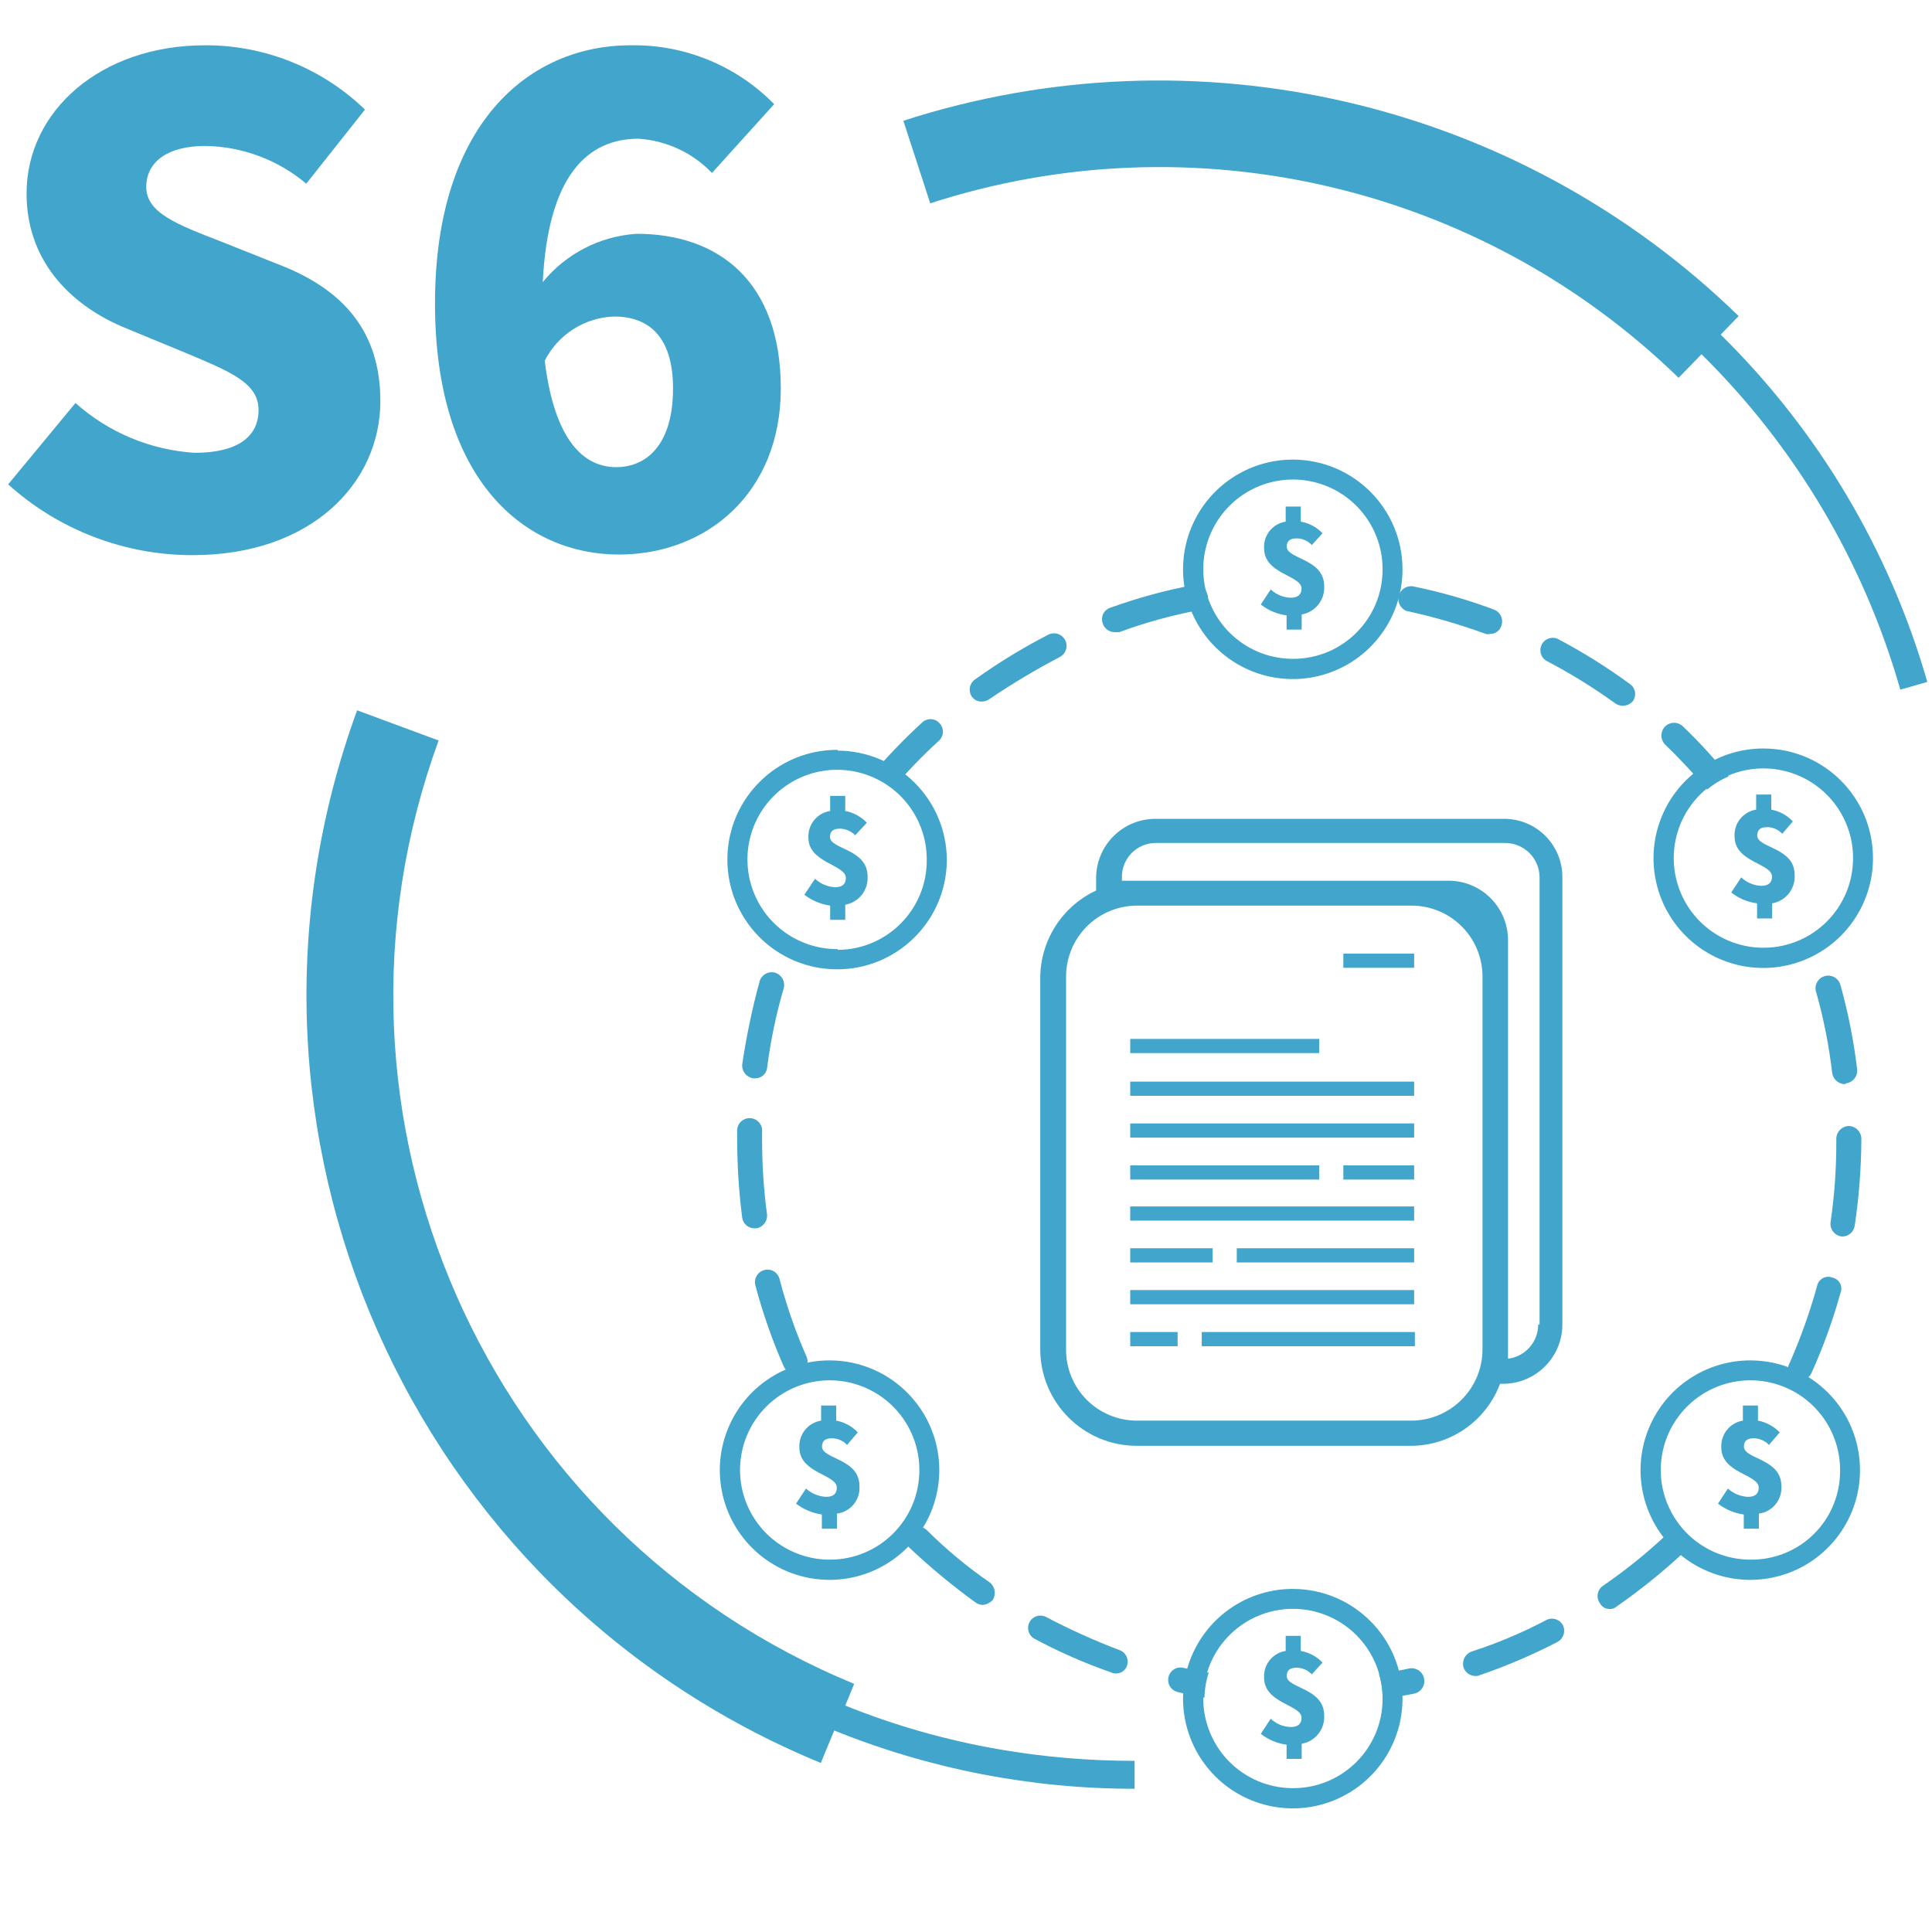
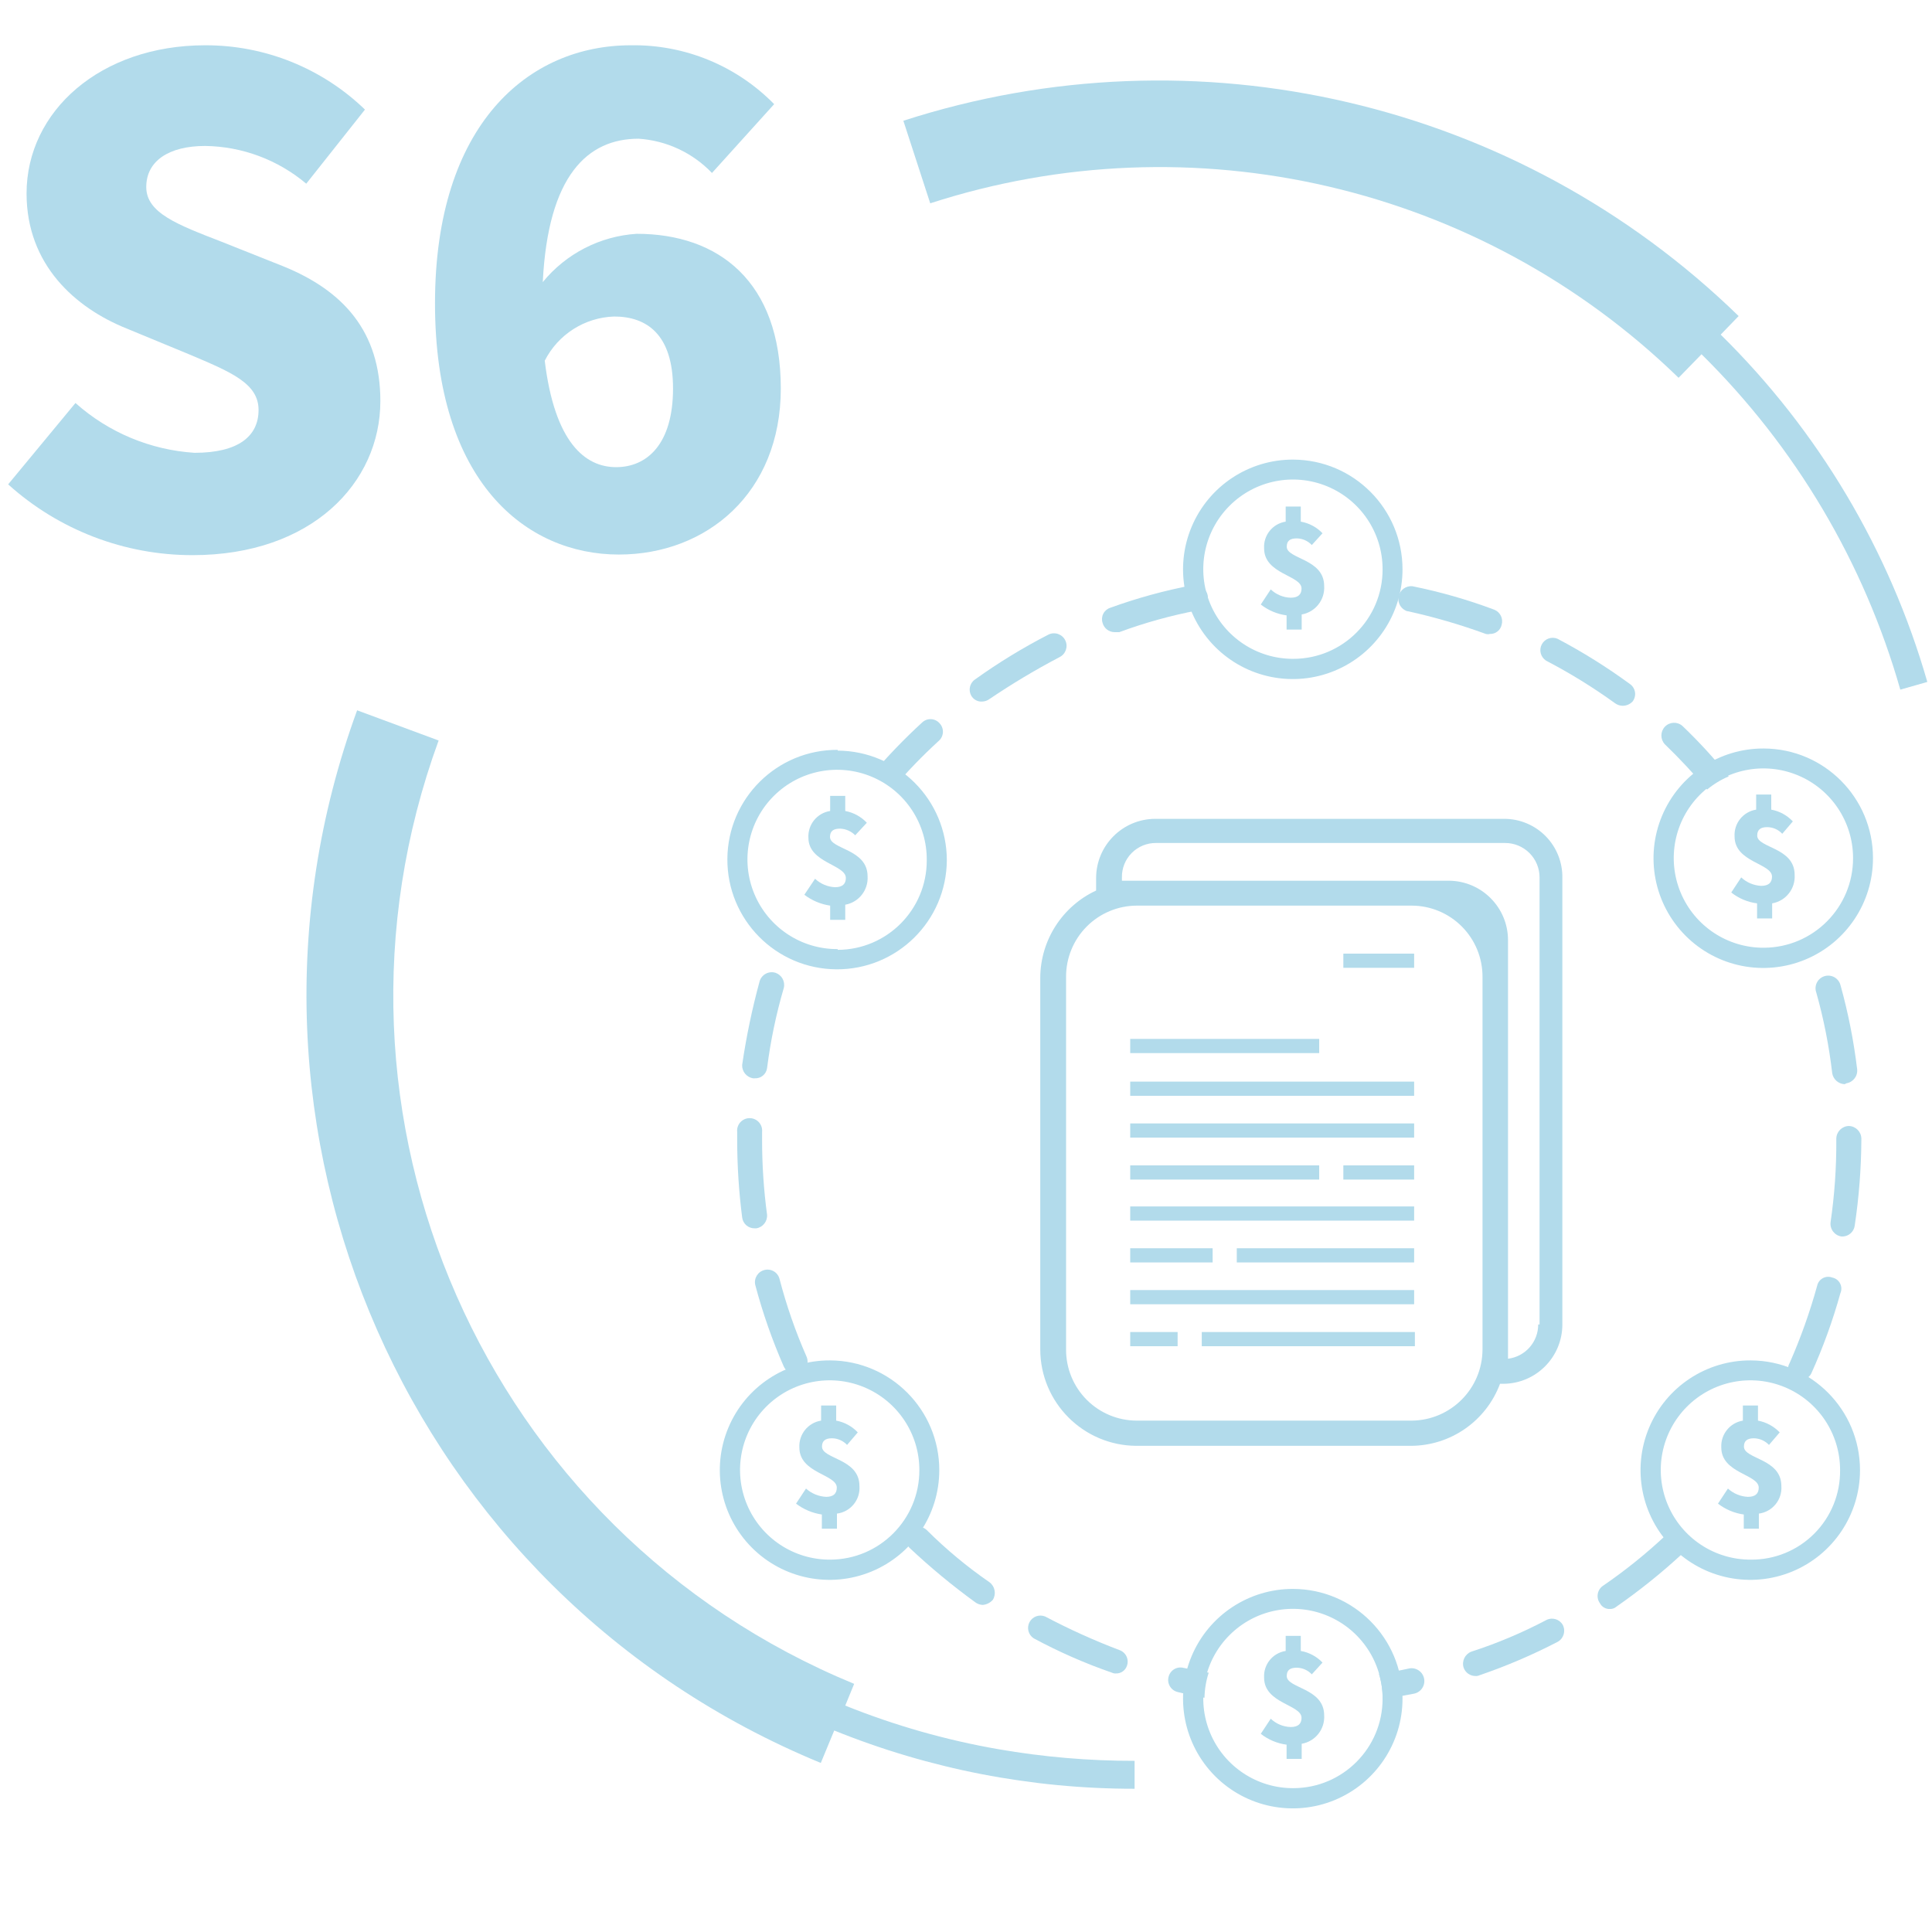
<svg xmlns="http://www.w3.org/2000/svg" viewBox="0 0 128 128">
  <defs>
    <style>
- 			.cls-1{fill:#42a5cc;}
+ 			.cls-1{fill:#B2DBEB;}
		</style>
  </defs>
  <g id="botones_light" data-name="botones light">
    <g id="ico_s6">
      <path class="cls-1" d="M.54,32.09,5,26.7A13.11,13.11,0,0,0,12.89,30c2.89,0,4.24-1.09,4.24-2.84s-1.79-2.5-4.59-3.68L8.38,21.76C5,20.4,1.76,17.55,1.76,12.82,1.76,7.35,6.67,3,13.59,3A15.17,15.17,0,0,1,24.18,7.26l-3.89,4.91a10.61,10.61,0,0,0-6.7-2.5c-2.41,0-3.9,1-3.9,2.72s2.06,2.49,5,3.63l4.07,1.62c4,1.62,6.44,4.34,6.44,8.93,0,5.43-4.56,10.21-12.44,10.21A18.22,18.22,0,0,1,.54,32.09Z" />
      <path class="cls-1" d="M47.17,11.46a7.4,7.4,0,0,0-4.86-2.27c-3.37,0-6,2.41-6.35,9.5a8.75,8.75,0,0,1,6.22-3.2c5.43,0,9.55,3.16,9.55,10.25,0,6.92-4.91,11-10.73,11-6.13,0-12.18-4.78-12.18-16.64S35,3,41.79,3a13,13,0,0,1,9.5,3.9ZM44.59,25.74c0-3.59-1.75-4.77-3.9-4.77a5.35,5.35,0,0,0-4.6,2.93c.66,5.43,2.68,7.05,4.73,7.05S44.59,29.42,44.59,25.74Z" />
      <path class="cls-1" d="M66.15,115.89A50.22,50.22,0,0,1,56,113l.59-1.44A49.3,49.3,0,0,1,29.06,49.06l-5.4-2a55,55,0,0,0,30.72,69.74l.89-2.15a52.92,52.92,0,0,0,19.9,3.86v-1.85A52.24,52.24,0,0,1,66.15,115.89Z" />
      <path class="cls-1" d="M114,22.17l1.19-1.23A55.08,55.08,0,0,0,59.85,8l1.78,5.47a49.32,49.32,0,0,1,49.58,11.56l1.52-1.56A50.77,50.77,0,0,1,125.9,45.69l1.79-.51A52.68,52.68,0,0,0,114,22.17Z" />
      <rect class="cls-1" x="74.88" y="74.43" width="18.81" height="0.94" />
      <rect class="cls-1" x="74.88" y="71.66" width="18.81" height="0.94" />
      <rect class="cls-1" x="74.88" y="77.21" width="12.52" height="0.94" />
      <rect class="cls-1" x="74.88" y="68.83" width="12.52" height="0.94" />
      <rect class="cls-1" x="89" y="77.21" width="4.69" height="0.94" />
      <rect class="cls-1" x="89" y="63.18" width="4.69" height="0.94" />
      <rect class="cls-1" x="74.88" y="79.93" width="18.81" height="0.94" />
      <rect class="cls-1" x="74.88" y="85.47" width="18.81" height="0.94" />
      <rect class="cls-1" x="81.94" y="82.7" width="11.75" height="0.94" />
      <rect class="cls-1" x="74.88" y="82.7" width="5.46" height="0.94" />
      <rect class="cls-1" x="74.88" y="88.25" width="3.14" height="0.94" />
      <rect class="cls-1" x="79.62" y="88.25" width="14.12" height="0.94" />
      <path class="cls-1" d="M99.65,54.25H76.53a3.93,3.93,0,0,0-3.91,3.93V59a6.41,6.41,0,0,0-3.7,5.77V89.41a6.4,6.4,0,0,0,6.35,6.38h18.2a6.32,6.32,0,0,0,5.91-4.11h.22a3.93,3.93,0,0,0,3.91-3.93V58.18A3.85,3.85,0,0,0,99.65,54.25ZM93.53,94.12H75.32a4.69,4.69,0,0,1-4.69-4.71V64.73A4.7,4.7,0,0,1,75.32,60H93.53a4.7,4.7,0,0,1,4.69,4.72V89.41A4.73,4.73,0,0,1,93.53,94.12Zm8.38-6.37a2.28,2.28,0,0,1-2,2.27V62.29A3.94,3.94,0,0,0,96,58.35H74.33v-.22a2.24,2.24,0,0,1,2.26-2.28H99.71A2.28,2.28,0,0,1,102,58.13V87.75Z" />
      <path class="cls-1" d="M51.65,84.75a.82.82,0,0,0-1-.61.83.83,0,0,0-.61,1,37.24,37.24,0,0,0,1.88,5.38.83.83,0,0,0,.77.5A2.57,2.57,0,0,0,53,91a.86.86,0,0,0,.44-1.11A34.23,34.23,0,0,1,51.65,84.75Z" />
      <path class="cls-1" d="M93.36,110.54c-.66.15-1.33.26-2,.36a5.77,5.77,0,0,1,.25,1.67q1-.15,2.07-.36a.85.85,0,0,0-.33-1.67Z" />
      <path class="cls-1" d="M77.42,111.1a.82.82,0,0,0,.6,1c.59.15,1.19.27,1.78.38a5.72,5.72,0,0,1,.28-1.66c-.56-.1-1.12-.2-1.67-.32A.81.81,0,0,0,77.42,111.1Z" />
      <path class="cls-1" d="M102.47,107.32a31.41,31.41,0,0,1-5,2.11.86.86,0,0,0-.5,1.06.83.83,0,0,0,.78.55.52.52,0,0,0,.27-.05,37.68,37.68,0,0,0,5.19-2.22.84.84,0,0,0,.33-1.11A.82.82,0,0,0,102.47,107.32Z" />
      <path class="cls-1" d="M74.16,109.32a43.82,43.82,0,0,1-4.91-2.22.82.82,0,0,0-.77,1.44,35.22,35.22,0,0,0,5.19,2.28.52.52,0,0,0,.27.05.74.74,0,0,0,.72-.5A.81.81,0,0,0,74.16,109.32Z" />
      <path class="cls-1" d="M110.41,101.67a34.8,34.8,0,0,1-4.19,3.38.82.82,0,0,0-.22,1.17.71.71,0,0,0,.66.38.63.63,0,0,0,.44-.16,40.53,40.53,0,0,0,4.41-3.55.87.87,0,0,0,.06-1.17A.79.79,0,0,0,110.41,101.67Z" />
      <path class="cls-1" d="M121.39,84.64a.75.75,0,0,0-1,.55,37.53,37.53,0,0,1-1.82,5.11.77.77,0,0,0,.38,1.11.76.76,0,0,0,.33,0A.75.75,0,0,0,120,91a36.7,36.7,0,0,0,1.93-5.32A.75.75,0,0,0,121.39,84.64Z" />
      <path class="cls-1" d="M122.49,74.6a.85.85,0,0,0-.83.83v.11a36.38,36.38,0,0,1-.38,5.44.85.85,0,0,0,.72.94h.11a.83.83,0,0,0,.77-.72,39.85,39.85,0,0,0,.44-5.66v-.11A.85.85,0,0,0,122.49,74.6Z" />
      <path class="cls-1" d="M65.06,46.48a.86.86,0,0,0,.5-.17,48.82,48.82,0,0,1,4.63-2.77.83.83,0,1,0-.72-1.5A38.86,38.86,0,0,0,64.62,45a.82.82,0,0,0-.22,1.17A.77.77,0,0,0,65.06,46.48Z" />
      <path class="cls-1" d="M61.42,101.39a.82.82,0,0,0-1.16,1.16,44.67,44.67,0,0,0,4.36,3.61.88.88,0,0,0,.49.17,1,1,0,0,0,.67-.34.88.88,0,0,0-.22-1.16A29.87,29.87,0,0,1,61.42,101.39Z" />
      <path class="cls-1" d="M73.83,41.88h.33a32.37,32.37,0,0,1,5.19-1.44.87.87,0,0,0,.66-1,.86.86,0,0,0-1-.67,35.47,35.47,0,0,0-5.46,1.5.79.79,0,0,0-.5,1A.82.82,0,0,0,73.83,41.88Z" />
      <path class="cls-1" d="M102.41,43.76A36.82,36.82,0,0,1,107,46.59a.88.88,0,0,0,.5.17.91.91,0,0,0,.66-.28.81.81,0,0,0-.17-1.16,38.65,38.65,0,0,0-4.8-3,.82.82,0,0,0-.77,1.44Z" />
      <path class="cls-1" d="M121.39,71.11a.87.87,0,0,0,.83.72s0,0,.11-.06a.85.85,0,0,0,.71-.94,37.32,37.32,0,0,0-1.1-5.55.84.84,0,1,0-1.6.5A34.41,34.41,0,0,1,121.39,71.11Z" />
      <path class="cls-1" d="M93.25,40.49A40.26,40.26,0,0,1,98.44,42a.52.52,0,0,0,.27,0,.77.77,0,0,0,.78-.61.83.83,0,0,0-.5-1,35.31,35.31,0,0,0-5.41-1.55.85.85,0,0,0-.33,1.66Z" />
      <path class="cls-1" d="M62.19,49.09a.81.81,0,0,0,.06-1.17.8.8,0,0,0-1.16-.05,39.5,39.5,0,0,0-3.36,3.49,5.75,5.75,0,0,1,1.48.81A34.65,34.65,0,0,1,62.19,49.09Z" />
      <path class="cls-1" d="M49.89,71.44H50a.78.78,0,0,0,.82-.67,34.38,34.38,0,0,1,1.11-5.32.85.85,0,0,0-.55-1,.84.84,0,0,0-1.05.55,47.12,47.12,0,0,0-1.16,5.55A.86.86,0,0,0,49.89,71.44Z" />
      <path class="cls-1" d="M50.82,80.48a37.15,37.15,0,0,1-.33-4.94V75a.83.83,0,1,0-1.65,0v.5a40.63,40.63,0,0,0,.33,5.16.82.82,0,0,0,.83.72h.11A.85.85,0,0,0,50.82,80.48Z" />
      <path class="cls-1" d="M111.46,48.09a.84.84,0,0,0-1.16.06.85.85,0,0,0,0,1.16,39.54,39.54,0,0,1,2.8,3,5.64,5.64,0,0,1,1.43-.87A33.83,33.83,0,0,0,111.46,48.09Z" />
      <path class="cls-1" d="M85.69,30.45a7.27,7.27,0,1,0,7.23,7.27,7.27,7.27,0,0,0-7.23-7.27Zm0,13.2a5.94,5.94,0,1,1,5.91-5.93,5.92,5.92,0,0,1-5.91,5.93Z" />
      <path class="cls-1" d="M86.91,36.11a1.39,1.39,0,0,0-1-.44c-.44,0-.66.16-.66.55,0,.83,2.48.78,2.48,2.61a1.8,1.8,0,0,1-1.49,1.88v1h-1v-.94a3.52,3.52,0,0,1-1.71-.72l.66-1a2,2,0,0,0,1.32.55c.5,0,.72-.22.72-.61,0-.88-2.48-.94-2.48-2.66a1.69,1.69,0,0,1,1.43-1.77v-1h1v1a2.6,2.6,0,0,1,1.44.77Z" />
      <path class="cls-1" d="M85.69,105.27a7.27,7.27,0,1,0,7.23,7.27,7.27,7.27,0,0,0-7.23-7.27Zm0,13.2a5.94,5.94,0,1,1,5.91-5.93,5.92,5.92,0,0,1-5.91,5.93Z" />
      <path class="cls-1" d="M86.91,110.93a1.39,1.39,0,0,0-1-.44c-.44,0-.66.16-.66.55,0,.83,2.48.78,2.48,2.61a1.8,1.8,0,0,1-1.49,1.88v1h-1v-.94a3.52,3.52,0,0,1-1.71-.72l.66-1a2,2,0,0,0,1.32.55c.5,0,.72-.22.72-.61,0-.88-2.48-.94-2.48-2.66a1.69,1.69,0,0,1,1.43-1.77v-1h1v1a2.6,2.6,0,0,1,1.44.77Z" />
      <path class="cls-1" d="M116.86,49.59a7.27,7.27,0,1,0,7.23,7.26,7.26,7.26,0,0,0-7.23-7.26Zm0,13.2a5.94,5.94,0,1,1,5.91-5.94,5.93,5.93,0,0,1-5.91,5.94Z" />
      <path class="cls-1" d="M118.08,55.24a1.38,1.38,0,0,0-1-.44c-.44,0-.66.17-.66.56,0,.83,2.48.77,2.48,2.6a1.8,1.8,0,0,1-1.49,1.89v1h-1v-1a3.47,3.47,0,0,1-1.71-.72l.66-1a2.08,2.08,0,0,0,1.32.56c.5,0,.72-.22.72-.61,0-.89-2.48-.94-2.48-2.66a1.7,1.7,0,0,1,1.43-1.78v-1h1v1a2.62,2.62,0,0,1,1.43.78Z" />
      <path class="cls-1" d="M55.5,49.68A7.27,7.27,0,1,0,62.73,57a7.27,7.27,0,0,0-7.23-7.27Zm0,13.2A5.94,5.94,0,1,1,61.4,57a5.92,5.92,0,0,1-5.9,5.93Z" />
      <path class="cls-1" d="M56.66,55.34a1.47,1.47,0,0,0-1-.44c-.45,0-.67.16-.67.55,0,.83,2.49.78,2.49,2.61A1.8,1.8,0,0,1,56,59.94v1H55V60a3.71,3.71,0,0,1-1.71-.72L54,58.22a2.08,2.08,0,0,0,1.32.56c.5,0,.72-.22.72-.61,0-.89-2.48-1-2.48-2.66A1.7,1.7,0,0,1,55,53.73v-1h1v1a2.62,2.62,0,0,1,1.43.78Z" />
      <path class="cls-1" d="M116,90.13a7.27,7.27,0,1,0,7.23,7.27A7.27,7.27,0,0,0,116,90.13Zm0,13.2a5.94,5.94,0,1,1,5.91-5.93,5.86,5.86,0,0,1-5.91,5.93Z" />
      <path class="cls-1" d="M117.2,95.73a1.41,1.41,0,0,0-1-.44c-.44,0-.66.17-.66.55,0,.84,2.48.78,2.48,2.61a1.72,1.72,0,0,1-1.49,1.83v1h-1v-.94a3.62,3.62,0,0,1-1.71-.72l.66-1a2.1,2.1,0,0,0,1.32.55c.5,0,.72-.22.72-.61,0-.89-2.48-.94-2.48-2.66a1.71,1.71,0,0,1,1.43-1.78v-1h1v1a2.67,2.67,0,0,1,1.44.78Z" />
      <path class="cls-1" d="M55,90.13a7.27,7.27,0,1,0,7.23,7.27A7.27,7.27,0,0,0,55,90.13Zm0,13.2a5.94,5.94,0,1,1,5.91-5.93A5.92,5.92,0,0,1,55,103.33Z" />
      <path class="cls-1" d="M56.12,95.73a1.38,1.38,0,0,0-1-.44c-.44,0-.66.17-.66.55,0,.84,2.48.78,2.48,2.61a1.71,1.71,0,0,1-1.49,1.83v1h-1v-.94a3.71,3.71,0,0,1-1.71-.72l.66-1a2.14,2.14,0,0,0,1.33.55c.49,0,.71-.22.71-.61,0-.89-2.48-.94-2.48-2.66a1.71,1.71,0,0,1,1.44-1.78v-1h1v1a2.61,2.61,0,0,1,1.43.78Z" />
    </g>
  </g>
</svg>
